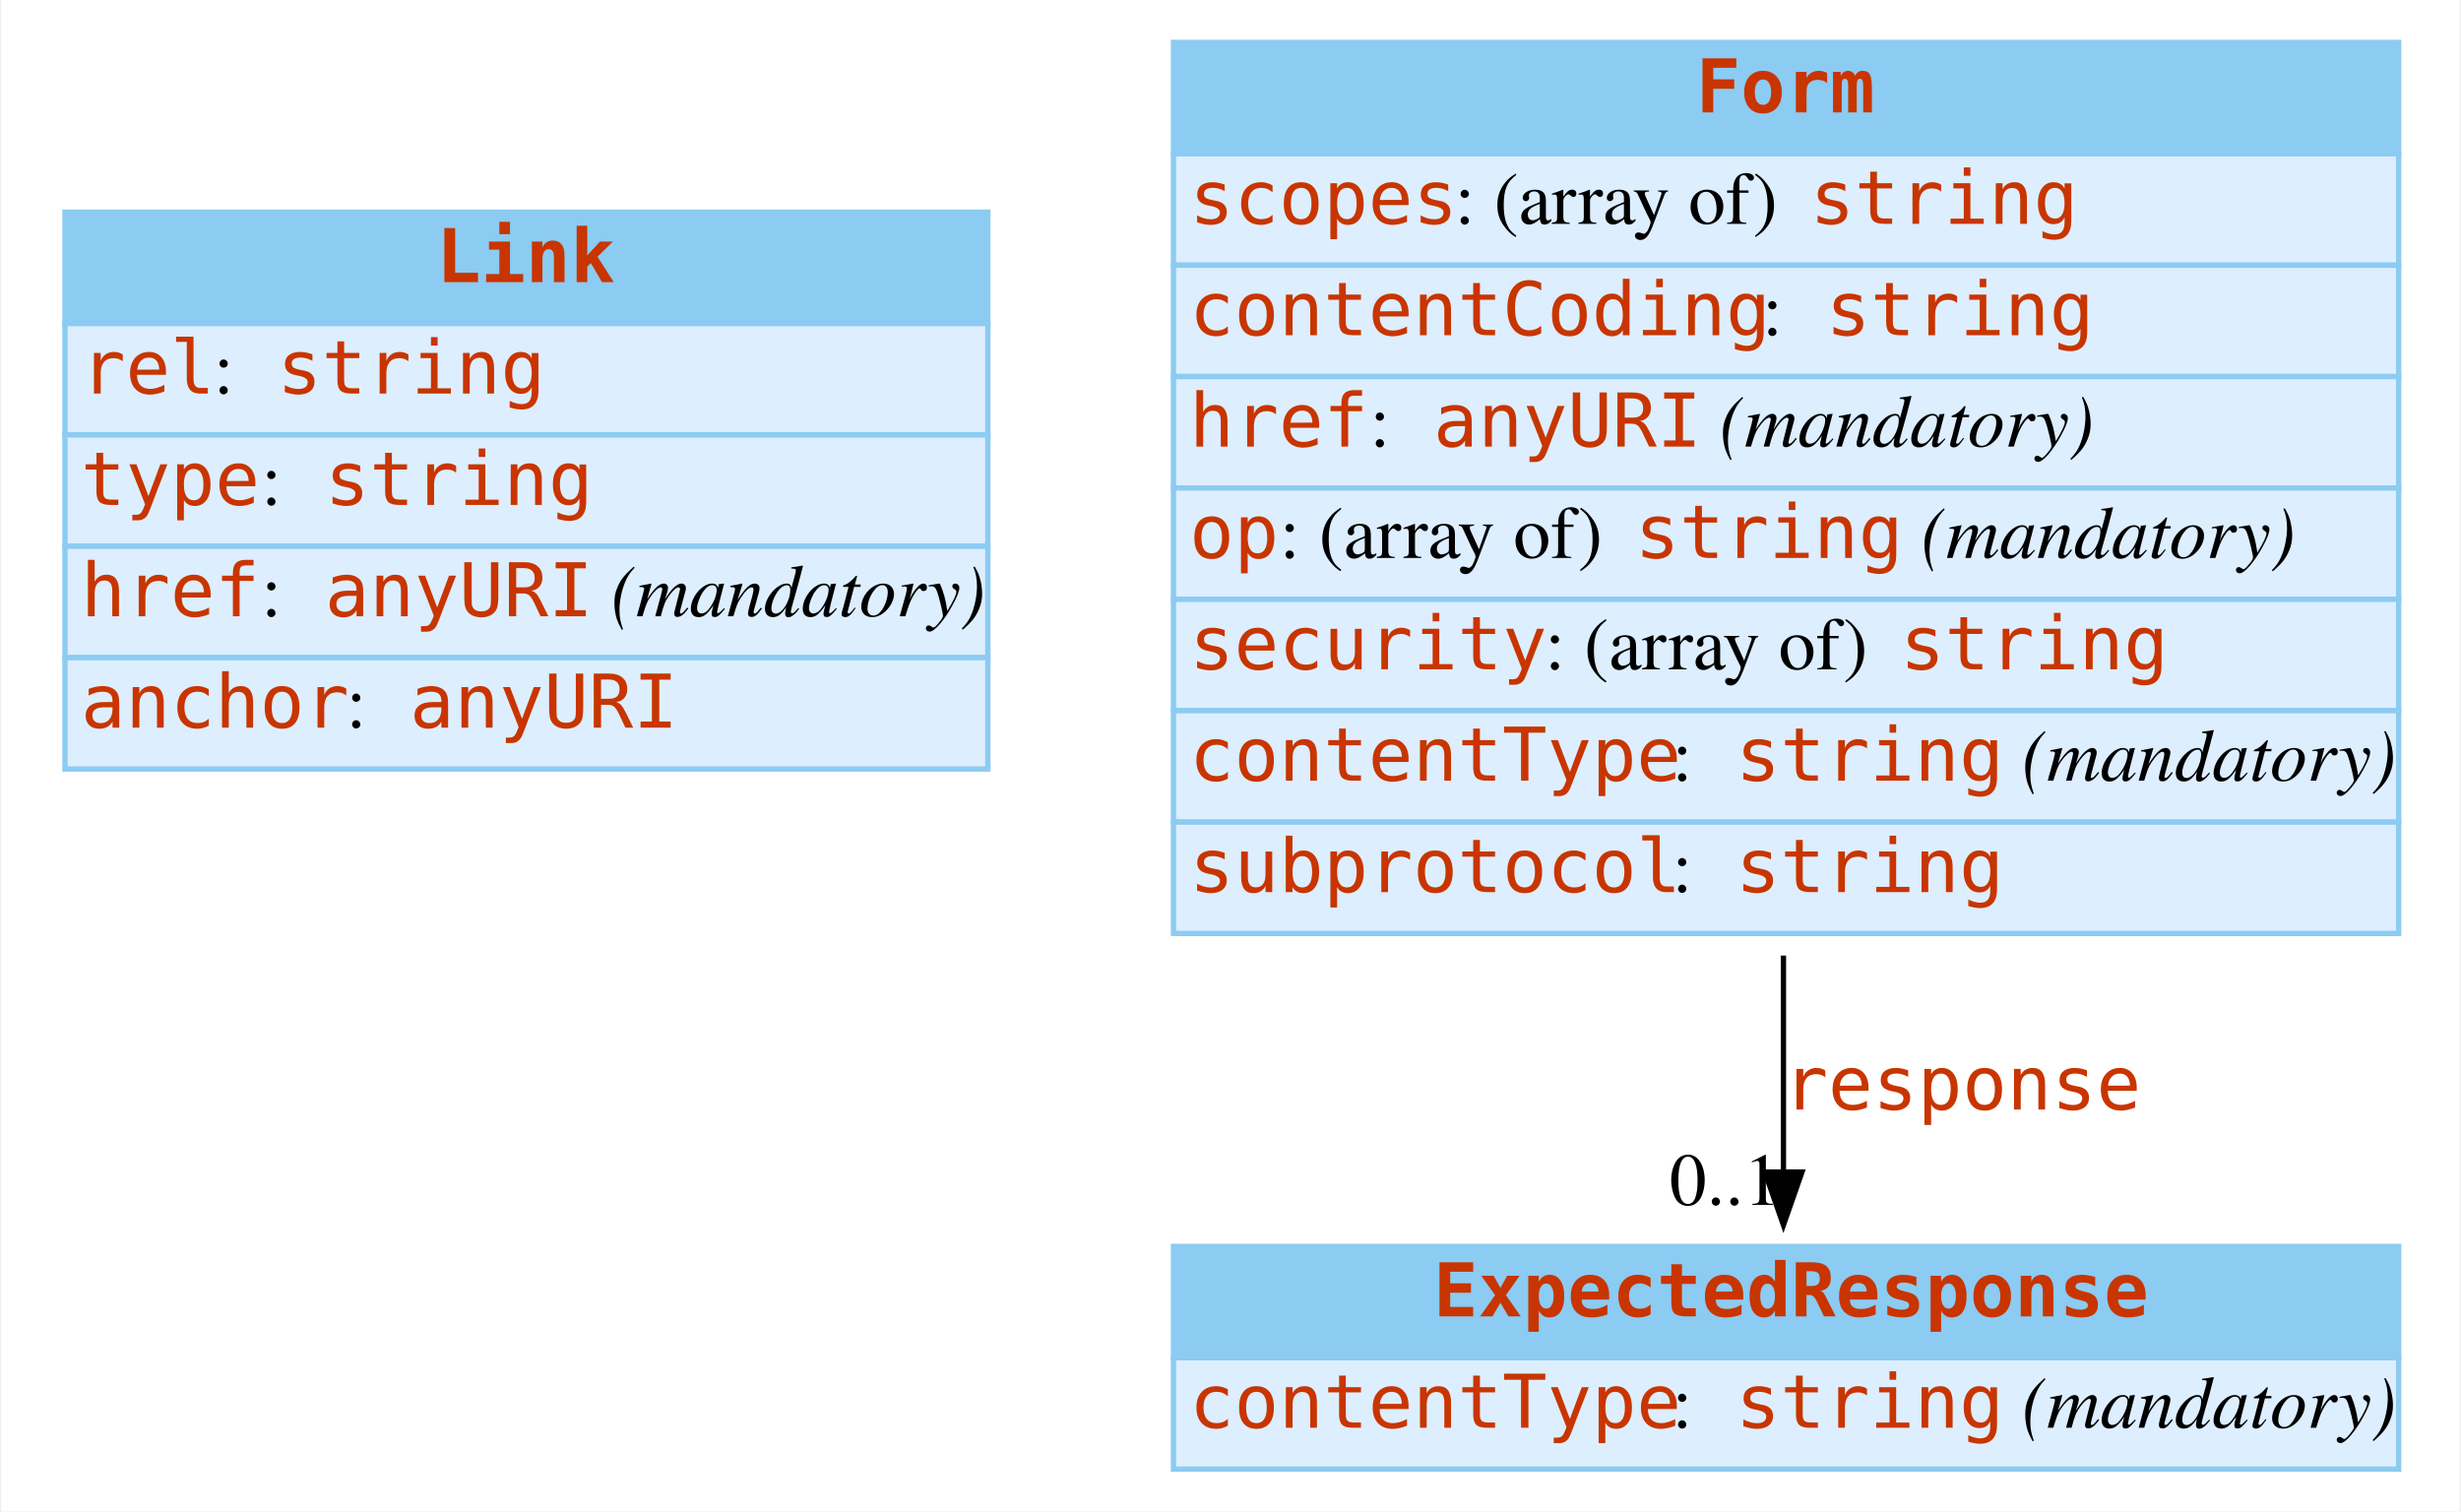
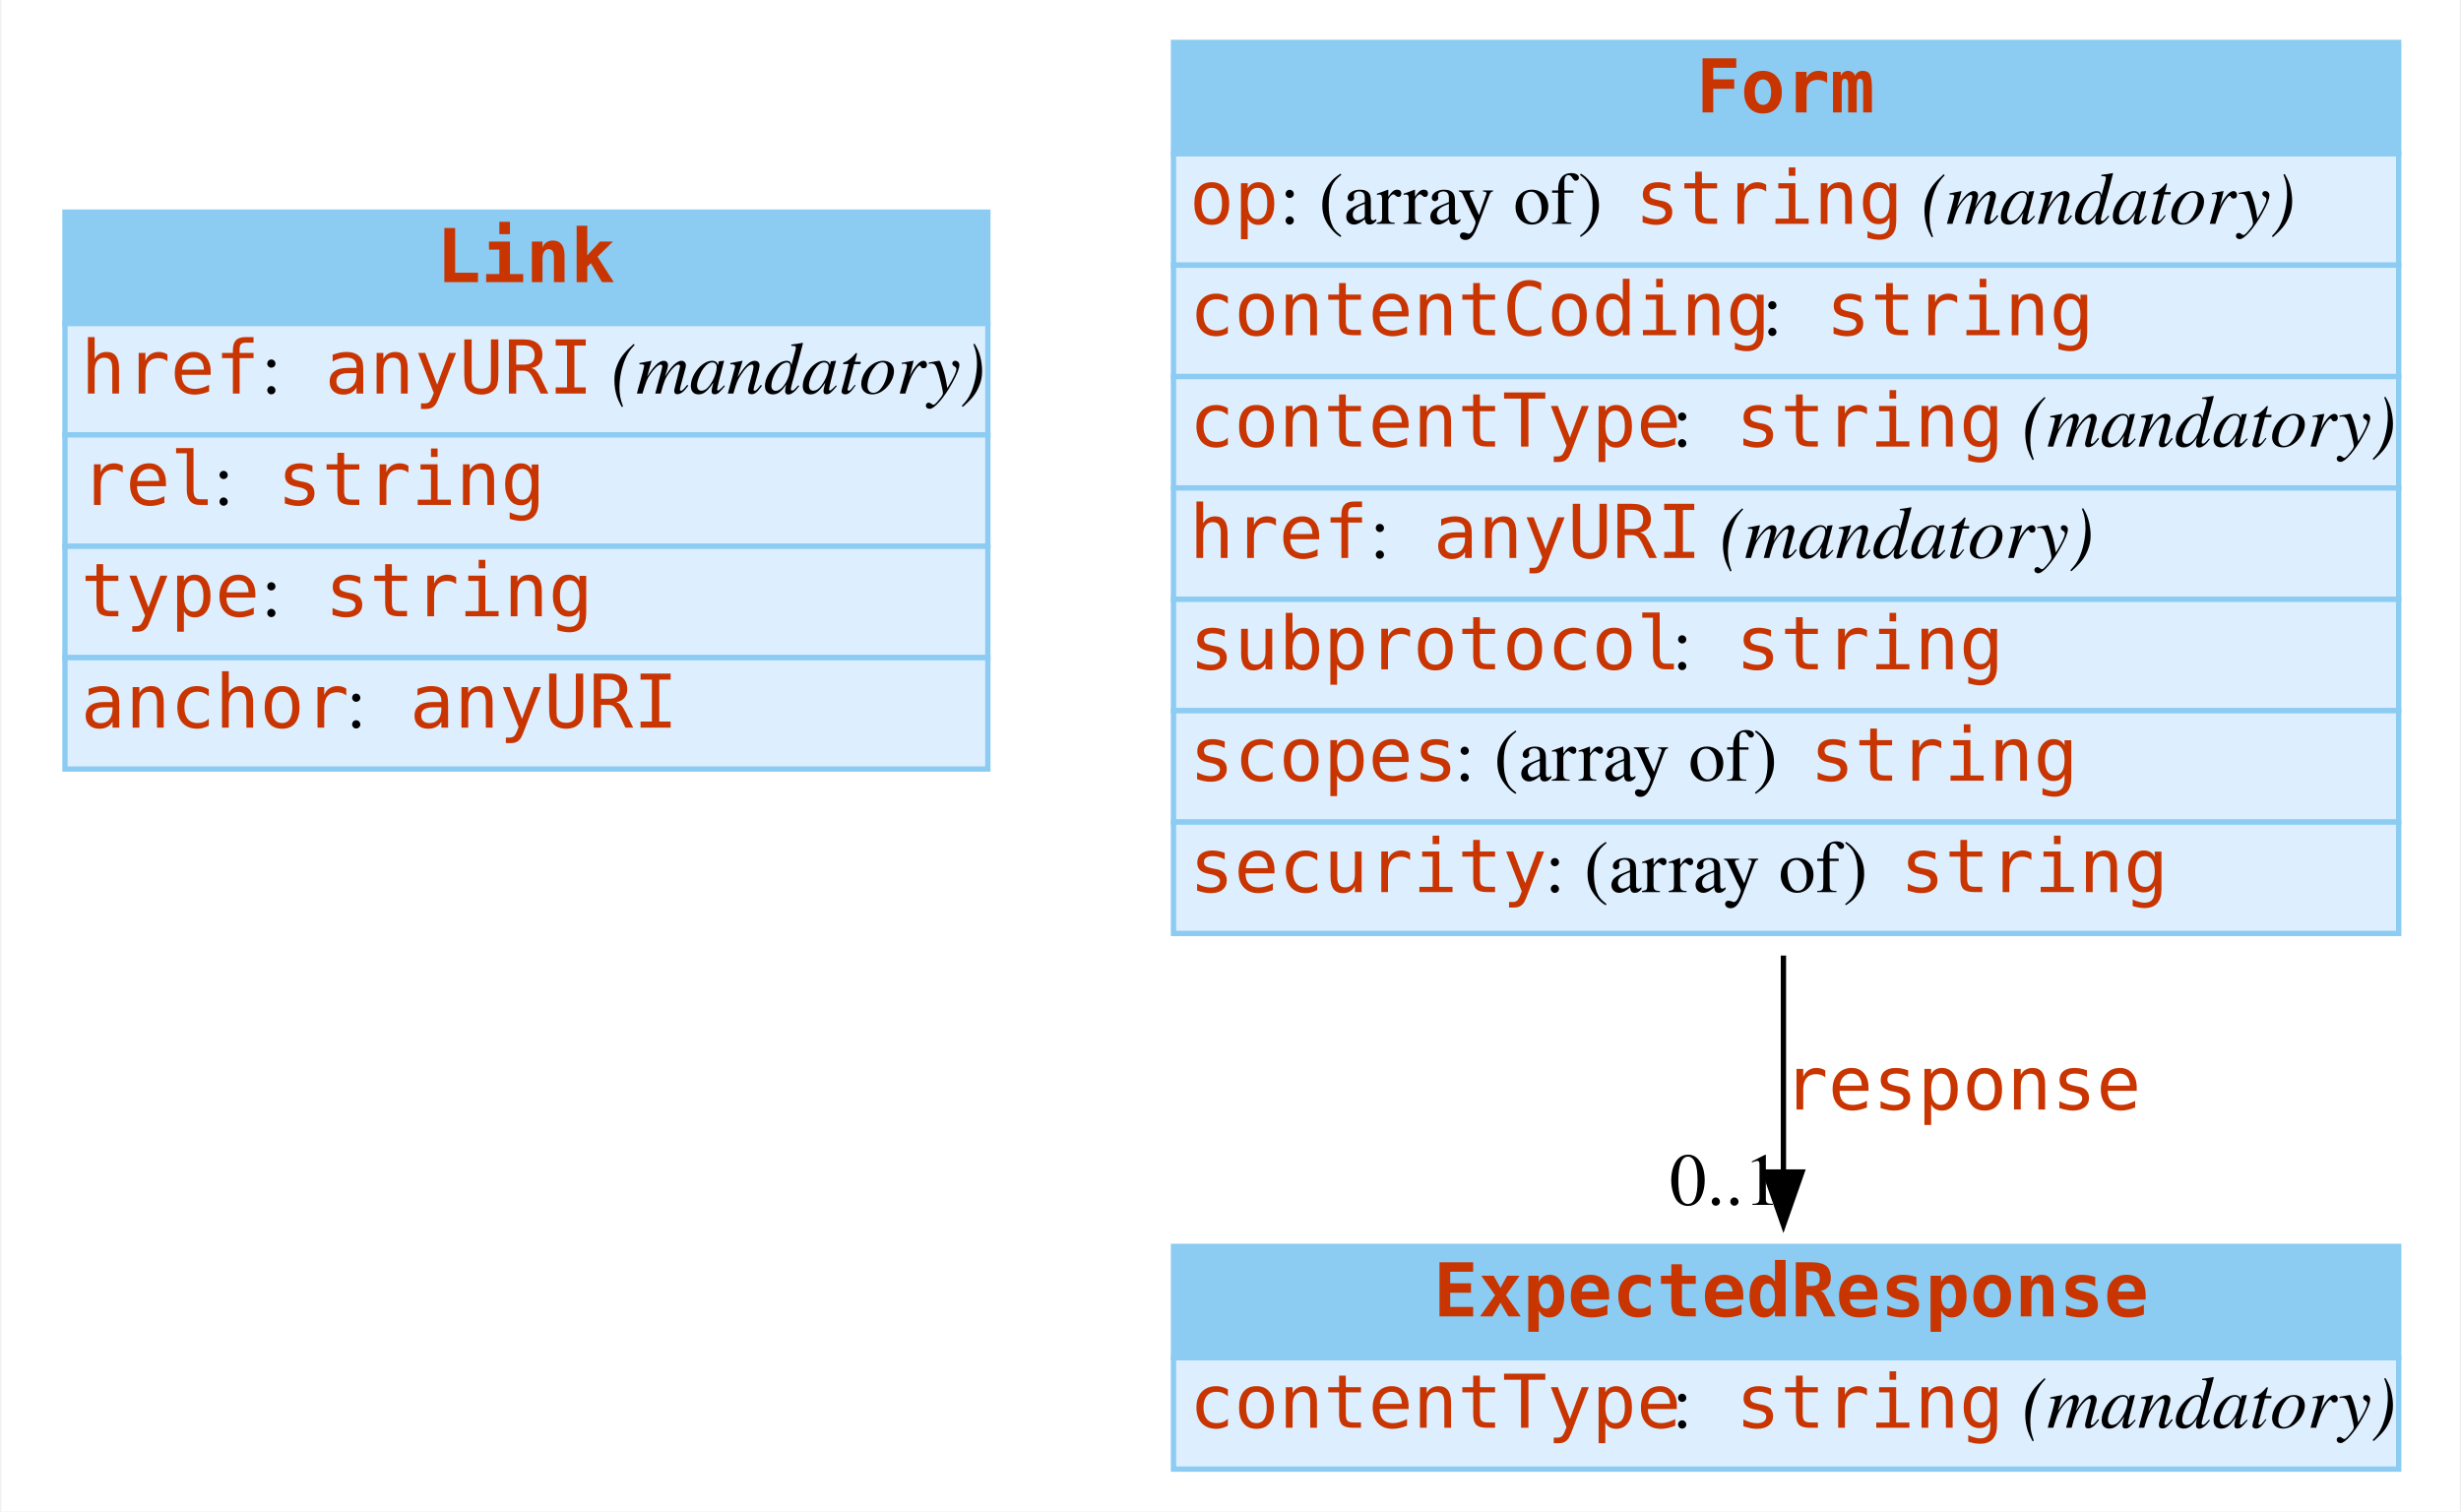
<svg xmlns="http://www.w3.org/2000/svg" width="464pt" height="285pt" viewBox="0.00 0.00 463.50 285.00">
  <g id="graph0" class="graph" transform="scale(1 1) rotate(0) translate(4 281)">
    <polygon fill="white" stroke="none" points="-4,4 -4,-281 459.5,-281 459.5,4 -4,4" />
    <g id="node1" class="node">
      <polygon fill="#8ccbf2" stroke="none" points="8,-220 8,-241 182,-241 182,-220 8,-220" />
      <polygon fill="none" stroke="#8ccbf2" points="8,-220 8,-241 182,-241 182,-220 8,-220" />
      <text text-anchor="start" x="78" y="-227.8" font-family="mono" font-weight="bold" font-size="14.00" fill="#c83500">Link</text>
      <polygon fill="#ddeeff" stroke="none" points="8,-199 8,-220 182,-220 182,-199 8,-199" />
      <polygon fill="none" stroke="#8ccbf2" points="8,-199 8,-220 182,-220 182,-199 8,-199" />
-       <text text-anchor="start" x="11" y="-206.8" font-family="mono" font-size="14.00" fill="#c83500">rel</text>
-       <text text-anchor="start" x="36" y="-206.8" font-family="Times,serif" font-size="14.00"> : </text>
-       <text text-anchor="start" x="48" y="-206.8" font-family="mono" font-size="14.00" fill="#c83500">string</text>
+       <text text-anchor="start" x="11" y="-206.8" font-family="mono" font-size="14.00" fill="#c83500">href</text>
+       <text text-anchor="start" x="45" y="-206.8" font-family="Times,serif" font-size="14.00"> : </text>
+       <text text-anchor="start" x="57" y="-206.8" font-family="mono" font-size="14.00" fill="#c83500">anyURI</text>
+       <text text-anchor="start" x="107" y="-206.8" font-family="Times,serif" font-size="14.00"> </text>
+       <text text-anchor="start" x="111" y="-206.8" font-family="Times,serif" font-style="italic" font-size="14.00">(mandatory)</text>
      <polygon fill="#ddeeff" stroke="none" points="8,-178 8,-199 182,-199 182,-178 8,-178" />
      <polygon fill="none" stroke="#8ccbf2" points="8,-178 8,-199 182,-199 182,-178 8,-178" />
-       <text text-anchor="start" x="11" y="-185.8" font-family="mono" font-size="14.00" fill="#c83500">type</text>
-       <text text-anchor="start" x="45" y="-185.8" font-family="Times,serif" font-size="14.00"> : </text>
-       <text text-anchor="start" x="57" y="-185.8" font-family="mono" font-size="14.00" fill="#c83500">string</text>
+       <text text-anchor="start" x="11" y="-185.8" font-family="mono" font-size="14.00" fill="#c83500">rel</text>
+       <text text-anchor="start" x="36" y="-185.8" font-family="Times,serif" font-size="14.00"> : </text>
+       <text text-anchor="start" x="48" y="-185.8" font-family="mono" font-size="14.00" fill="#c83500">string</text>
      <polygon fill="#ddeeff" stroke="none" points="8,-157 8,-178 182,-178 182,-157 8,-157" />
      <polygon fill="none" stroke="#8ccbf2" points="8,-157 8,-178 182,-178 182,-157 8,-157" />
-       <text text-anchor="start" x="11" y="-164.8" font-family="mono" font-size="14.00" fill="#c83500">href</text>
+       <text text-anchor="start" x="11" y="-164.8" font-family="mono" font-size="14.00" fill="#c83500">type</text>
      <text text-anchor="start" x="45" y="-164.8" font-family="Times,serif" font-size="14.00"> : </text>
-       <text text-anchor="start" x="57" y="-164.8" font-family="mono" font-size="14.00" fill="#c83500">anyURI</text>
-       <text text-anchor="start" x="107" y="-164.8" font-family="Times,serif" font-size="14.00"> </text>
-       <text text-anchor="start" x="111" y="-164.8" font-family="Times,serif" font-style="italic" font-size="14.00">(mandatory)</text>
+       <text text-anchor="start" x="57" y="-164.8" font-family="mono" font-size="14.00" fill="#c83500">string</text>
      <polygon fill="#ddeeff" stroke="none" points="8,-136 8,-157 182,-157 182,-136 8,-136" />
      <polygon fill="none" stroke="#8ccbf2" points="8,-136 8,-157 182,-157 182,-136 8,-136" />
      <text text-anchor="start" x="11" y="-143.8" font-family="mono" font-size="14.00" fill="#c83500">anchor</text>
      <text text-anchor="start" x="61" y="-143.8" font-family="Times,serif" font-size="14.00"> : </text>
      <text text-anchor="start" x="73" y="-143.8" font-family="mono" font-size="14.00" fill="#c83500">anyURI</text>
    </g>
    <g id="node2" class="node">
      <polygon fill="#8ccbf2" stroke="none" points="217,-252 217,-273 448,-273 448,-252 217,-252" />
      <polygon fill="none" stroke="#8ccbf2" points="217,-252 217,-273 448,-273 448,-252 217,-252" />
      <text text-anchor="start" x="315.5" y="-259.8" font-family="mono" font-weight="bold" font-size="14.00" fill="#c83500">Form</text>
      <polygon fill="#ddeeff" stroke="none" points="217,-231 217,-252 448,-252 448,-231 217,-231" />
      <polygon fill="none" stroke="#8ccbf2" points="217,-231 217,-252 448,-252 448,-231 217,-231" />
-       <text text-anchor="start" x="220" y="-238.8" font-family="mono" font-size="14.00" fill="#c83500">scopes</text>
-       <text text-anchor="start" x="270" y="-238.8" font-family="Times,serif" font-size="14.00"> : (array of) </text>
-       <text text-anchor="start" x="337" y="-238.8" font-family="mono" font-size="14.00" fill="#c83500">string</text>
+       <text text-anchor="start" x="220" y="-238.8" font-family="mono" font-size="14.00" fill="#c83500">op</text>
+       <text text-anchor="start" x="237" y="-238.8" font-family="Times,serif" font-size="14.00"> : (array of) </text>
+       <text text-anchor="start" x="304" y="-238.8" font-family="mono" font-size="14.00" fill="#c83500">string</text>
+       <text text-anchor="start" x="354" y="-238.8" font-family="Times,serif" font-size="14.00"> </text>
+       <text text-anchor="start" x="358" y="-238.8" font-family="Times,serif" font-style="italic" font-size="14.00">(mandatory)</text>
      <polygon fill="#ddeeff" stroke="none" points="217,-210 217,-231 448,-231 448,-210 217,-210" />
      <polygon fill="none" stroke="#8ccbf2" points="217,-210 217,-231 448,-231 448,-210 217,-210" />
      <text text-anchor="start" x="220" y="-217.8" font-family="mono" font-size="14.00" fill="#c83500">contentCoding</text>
      <text text-anchor="start" x="328" y="-217.8" font-family="Times,serif" font-size="14.00"> : </text>
      <text text-anchor="start" x="340" y="-217.8" font-family="mono" font-size="14.00" fill="#c83500">string</text>
      <polygon fill="#ddeeff" stroke="none" points="217,-189 217,-210 448,-210 448,-189 217,-189" />
      <polygon fill="none" stroke="#8ccbf2" points="217,-189 217,-210 448,-210 448,-189 217,-189" />
-       <text text-anchor="start" x="220" y="-196.8" font-family="mono" font-size="14.00" fill="#c83500">href</text>
-       <text text-anchor="start" x="254" y="-196.8" font-family="Times,serif" font-size="14.00"> : </text>
-       <text text-anchor="start" x="266" y="-196.8" font-family="mono" font-size="14.00" fill="#c83500">anyURI</text>
-       <text text-anchor="start" x="316" y="-196.8" font-family="Times,serif" font-size="14.00"> </text>
-       <text text-anchor="start" x="320" y="-196.8" font-family="Times,serif" font-style="italic" font-size="14.00">(mandatory)</text>
+       <text text-anchor="start" x="220" y="-196.8" font-family="mono" font-size="14.00" fill="#c83500">contentType</text>
+       <text text-anchor="start" x="311" y="-196.8" font-family="Times,serif" font-size="14.00"> : </text>
+       <text text-anchor="start" x="323" y="-196.8" font-family="mono" font-size="14.00" fill="#c83500">string</text>
+       <text text-anchor="start" x="373" y="-196.8" font-family="Times,serif" font-size="14.00"> </text>
+       <text text-anchor="start" x="377" y="-196.8" font-family="Times,serif" font-style="italic" font-size="14.00">(mandatory)</text>
      <polygon fill="#ddeeff" stroke="none" points="217,-168 217,-189 448,-189 448,-168 217,-168" />
      <polygon fill="none" stroke="#8ccbf2" points="217,-168 217,-189 448,-189 448,-168 217,-168" />
-       <text text-anchor="start" x="220" y="-175.8" font-family="mono" font-size="14.00" fill="#c83500">op</text>
-       <text text-anchor="start" x="237" y="-175.8" font-family="Times,serif" font-size="14.00"> : (array of) </text>
-       <text text-anchor="start" x="304" y="-175.8" font-family="mono" font-size="14.00" fill="#c83500">string</text>
-       <text text-anchor="start" x="354" y="-175.8" font-family="Times,serif" font-size="14.00"> </text>
-       <text text-anchor="start" x="358" y="-175.8" font-family="Times,serif" font-style="italic" font-size="14.00">(mandatory)</text>
+       <text text-anchor="start" x="220" y="-175.8" font-family="mono" font-size="14.00" fill="#c83500">href</text>
+       <text text-anchor="start" x="254" y="-175.8" font-family="Times,serif" font-size="14.00"> : </text>
+       <text text-anchor="start" x="266" y="-175.8" font-family="mono" font-size="14.00" fill="#c83500">anyURI</text>
+       <text text-anchor="start" x="316" y="-175.8" font-family="Times,serif" font-size="14.00"> </text>
+       <text text-anchor="start" x="320" y="-175.8" font-family="Times,serif" font-style="italic" font-size="14.00">(mandatory)</text>
      <polygon fill="#ddeeff" stroke="none" points="217,-147 217,-168 448,-168 448,-147 217,-147" />
      <polygon fill="none" stroke="#8ccbf2" points="217,-147 217,-168 448,-168 448,-147 217,-147" />
-       <text text-anchor="start" x="220" y="-154.8" font-family="mono" font-size="14.00" fill="#c83500">security</text>
-       <text text-anchor="start" x="287" y="-154.8" font-family="Times,serif" font-size="14.00"> : (array of) </text>
-       <text text-anchor="start" x="354" y="-154.8" font-family="mono" font-size="14.00" fill="#c83500">string</text>
+       <text text-anchor="start" x="220" y="-154.8" font-family="mono" font-size="14.00" fill="#c83500">subprotocol</text>
+       <text text-anchor="start" x="311" y="-154.8" font-family="Times,serif" font-size="14.00"> : </text>
+       <text text-anchor="start" x="323" y="-154.8" font-family="mono" font-size="14.00" fill="#c83500">string</text>
      <polygon fill="#ddeeff" stroke="none" points="217,-126 217,-147 448,-147 448,-126 217,-126" />
      <polygon fill="none" stroke="#8ccbf2" points="217,-126 217,-147 448,-147 448,-126 217,-126" />
-       <text text-anchor="start" x="220" y="-133.8" font-family="mono" font-size="14.00" fill="#c83500">contentType</text>
-       <text text-anchor="start" x="311" y="-133.8" font-family="Times,serif" font-size="14.00"> : </text>
-       <text text-anchor="start" x="323" y="-133.8" font-family="mono" font-size="14.00" fill="#c83500">string</text>
-       <text text-anchor="start" x="373" y="-133.8" font-family="Times,serif" font-size="14.00"> </text>
-       <text text-anchor="start" x="377" y="-133.8" font-family="Times,serif" font-style="italic" font-size="14.00">(mandatory)</text>
+       <text text-anchor="start" x="220" y="-133.8" font-family="mono" font-size="14.00" fill="#c83500">scopes</text>
+       <text text-anchor="start" x="270" y="-133.8" font-family="Times,serif" font-size="14.00"> : (array of) </text>
+       <text text-anchor="start" x="337" y="-133.8" font-family="mono" font-size="14.00" fill="#c83500">string</text>
      <polygon fill="#ddeeff" stroke="none" points="217,-105 217,-126 448,-126 448,-105 217,-105" />
      <polygon fill="none" stroke="#8ccbf2" points="217,-105 217,-126 448,-126 448,-105 217,-105" />
-       <text text-anchor="start" x="220" y="-112.8" font-family="mono" font-size="14.00" fill="#c83500">subprotocol</text>
-       <text text-anchor="start" x="311" y="-112.8" font-family="Times,serif" font-size="14.00"> : </text>
-       <text text-anchor="start" x="323" y="-112.8" font-family="mono" font-size="14.00" fill="#c83500">string</text>
+       <text text-anchor="start" x="220" y="-112.8" font-family="mono" font-size="14.00" fill="#c83500">security</text>
+       <text text-anchor="start" x="287" y="-112.8" font-family="Times,serif" font-size="14.00"> : (array of) </text>
+       <text text-anchor="start" x="354" y="-112.8" font-family="mono" font-size="14.00" fill="#c83500">string</text>
    </g>
    <g id="node3" class="node">
      <polygon fill="#8ccbf2" stroke="none" points="217,-25 217,-46 448,-46 448,-25 217,-25" />
      <polygon fill="none" stroke="#8ccbf2" points="217,-25 217,-46 448,-46 448,-25 217,-25" />
      <text text-anchor="start" x="266" y="-32.8" font-family="mono" font-weight="bold" font-size="14.00" fill="#c83500">ExpectedResponse</text>
      <polygon fill="#ddeeff" stroke="none" points="217,-4 217,-25 448,-25 448,-4 217,-4" />
      <polygon fill="none" stroke="#8ccbf2" points="217,-4 217,-25 448,-25 448,-4 217,-4" />
      <text text-anchor="start" x="220" y="-11.8" font-family="mono" font-size="14.00" fill="#c83500">contentType</text>
      <text text-anchor="start" x="311" y="-11.8" font-family="Times,serif" font-size="14.00"> : </text>
      <text text-anchor="start" x="323" y="-11.8" font-family="mono" font-size="14.00" fill="#c83500">string</text>
      <text text-anchor="start" x="373" y="-11.8" font-family="Times,serif" font-size="14.00"> </text>
      <text text-anchor="start" x="377" y="-11.8" font-family="Times,serif" font-style="italic" font-size="14.00">(mandatory)</text>
    </g>
    <g id="edge1" class="edge">
      <path fill="none" stroke="black" d="M332,-100.835C332,-86.355 332,-72.138 332,-60.051" />
      <polygon fill="black" stroke="black" points="335.5,-60.025 332,-50.025 328.5,-60.025 335.5,-60.025" />
      <text text-anchor="start" x="332" y="-71.8" font-family="mono" font-size="14.00" fill="#c83500">response</text>
      <text text-anchor="middle" x="321" y="-53.825" font-family="Times,serif" font-size="14.00">0..1</text>
    </g>
  </g>
</svg>
